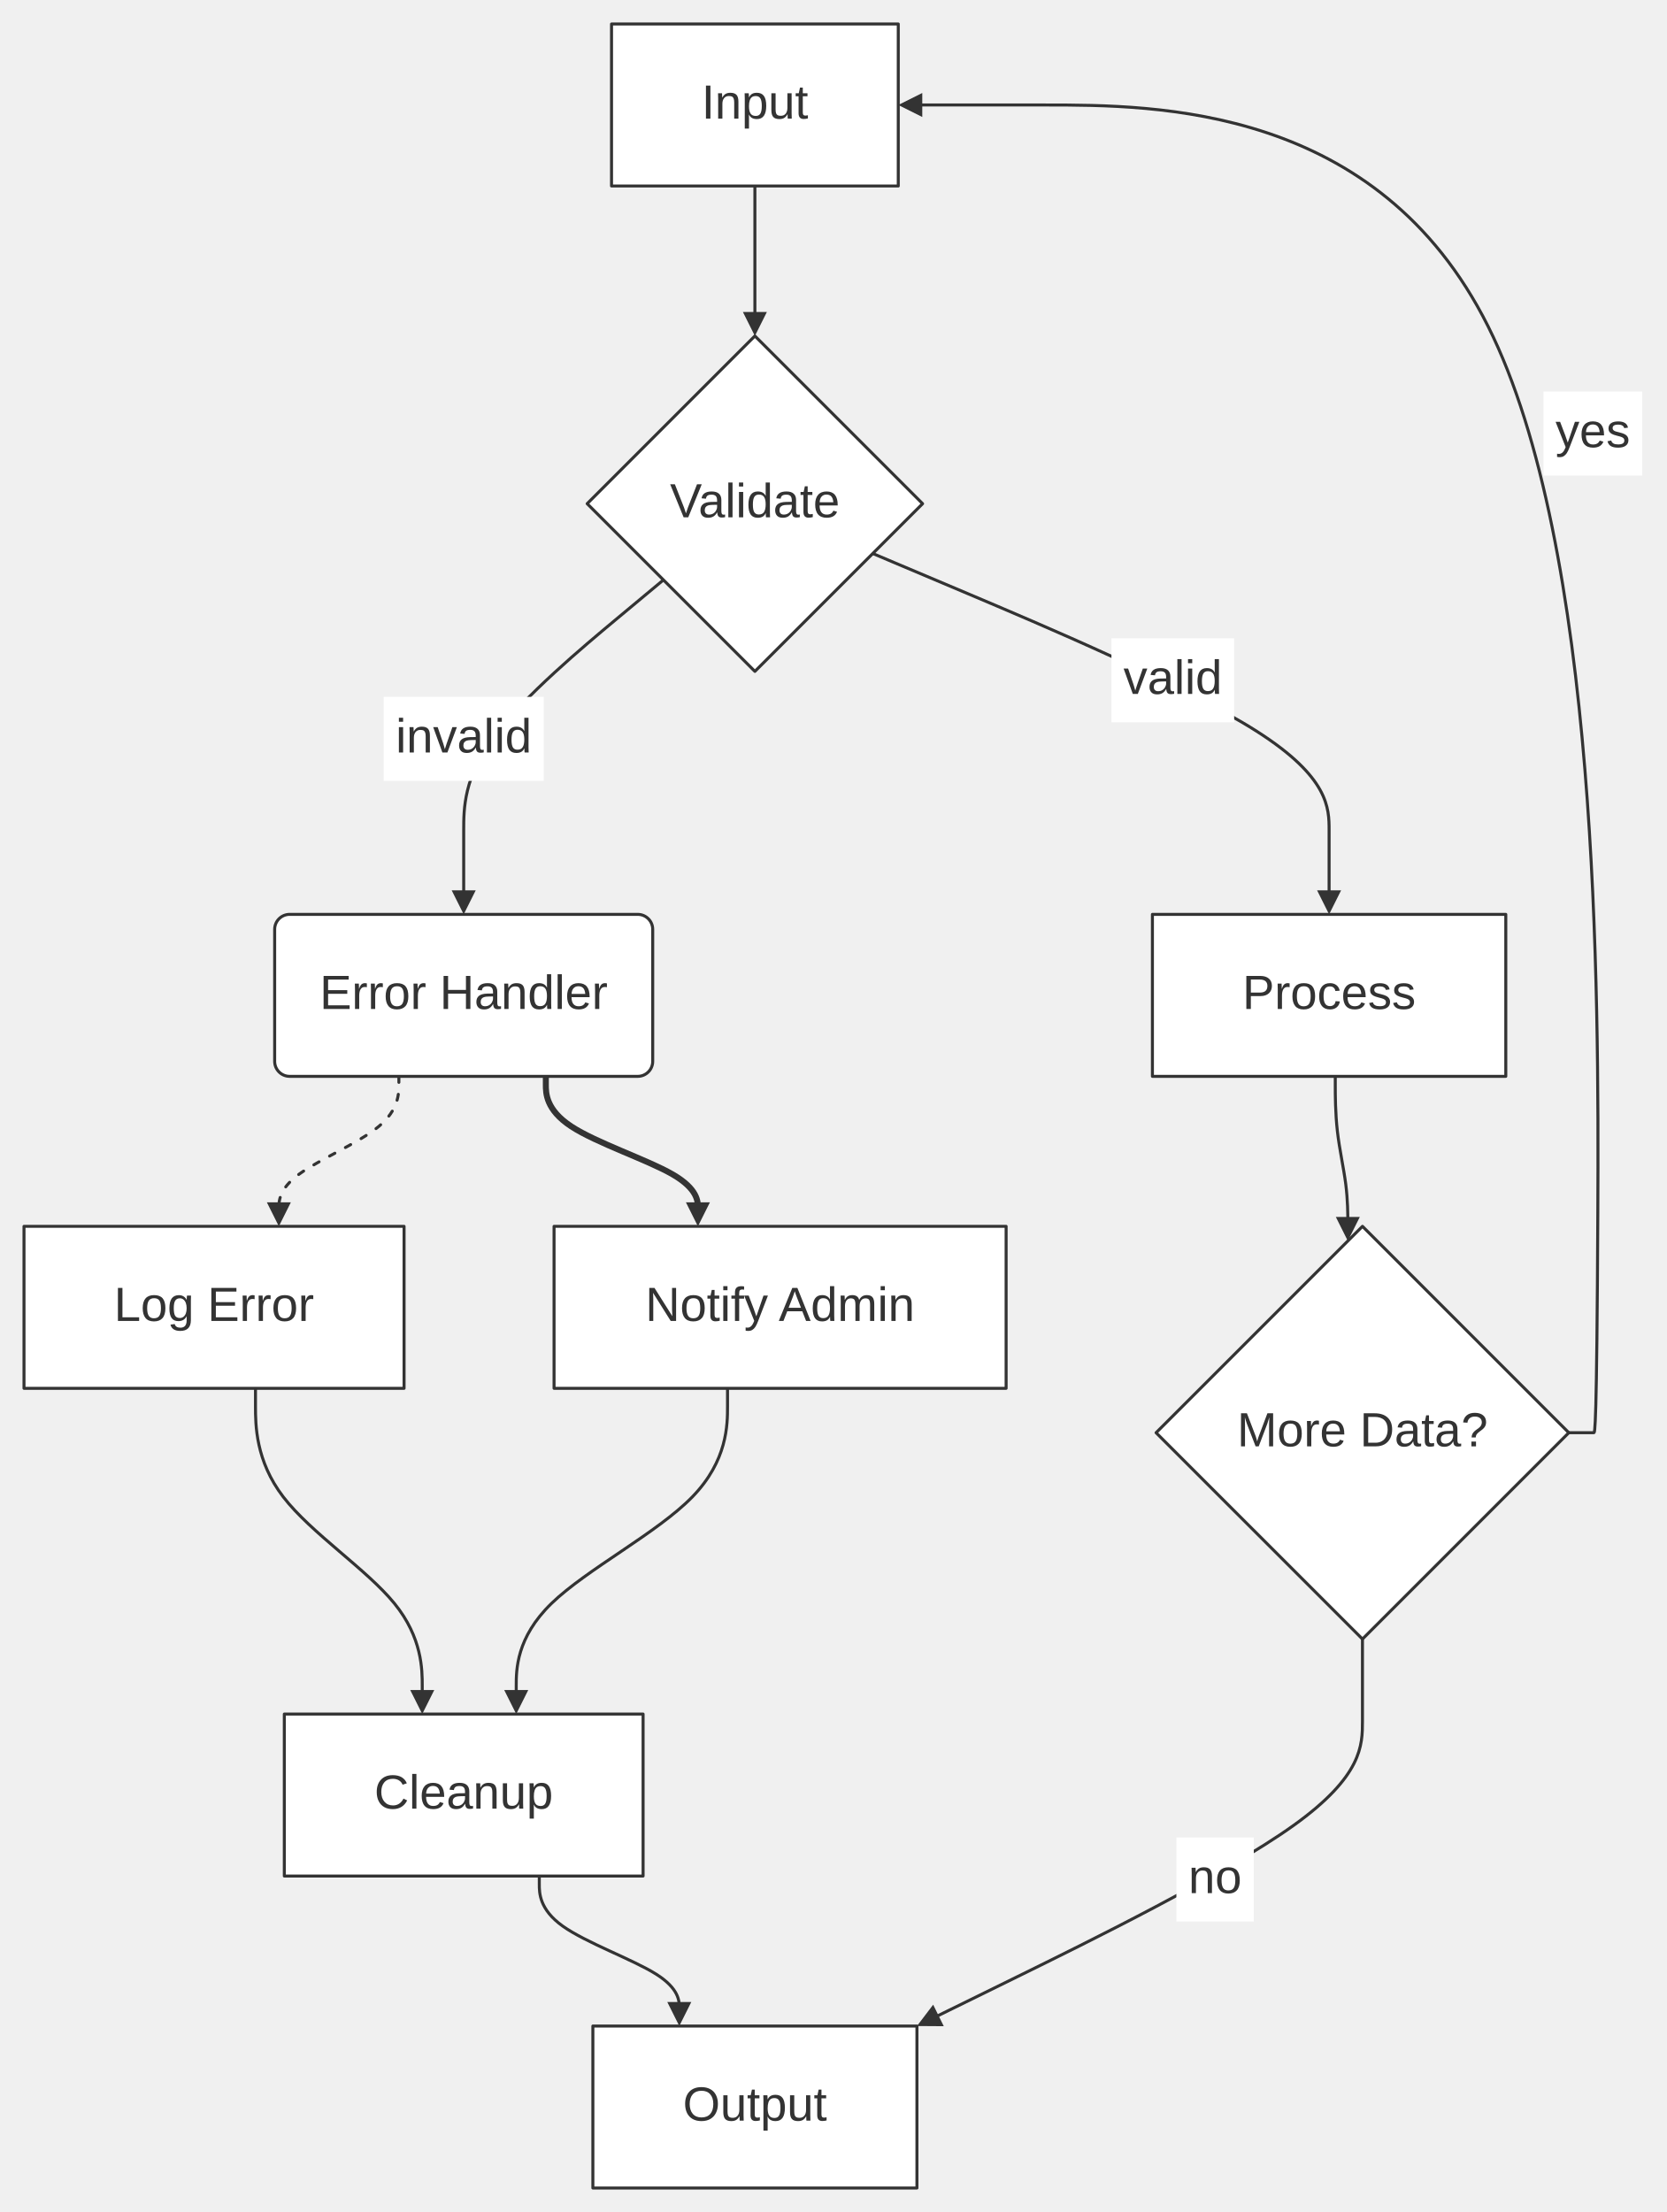
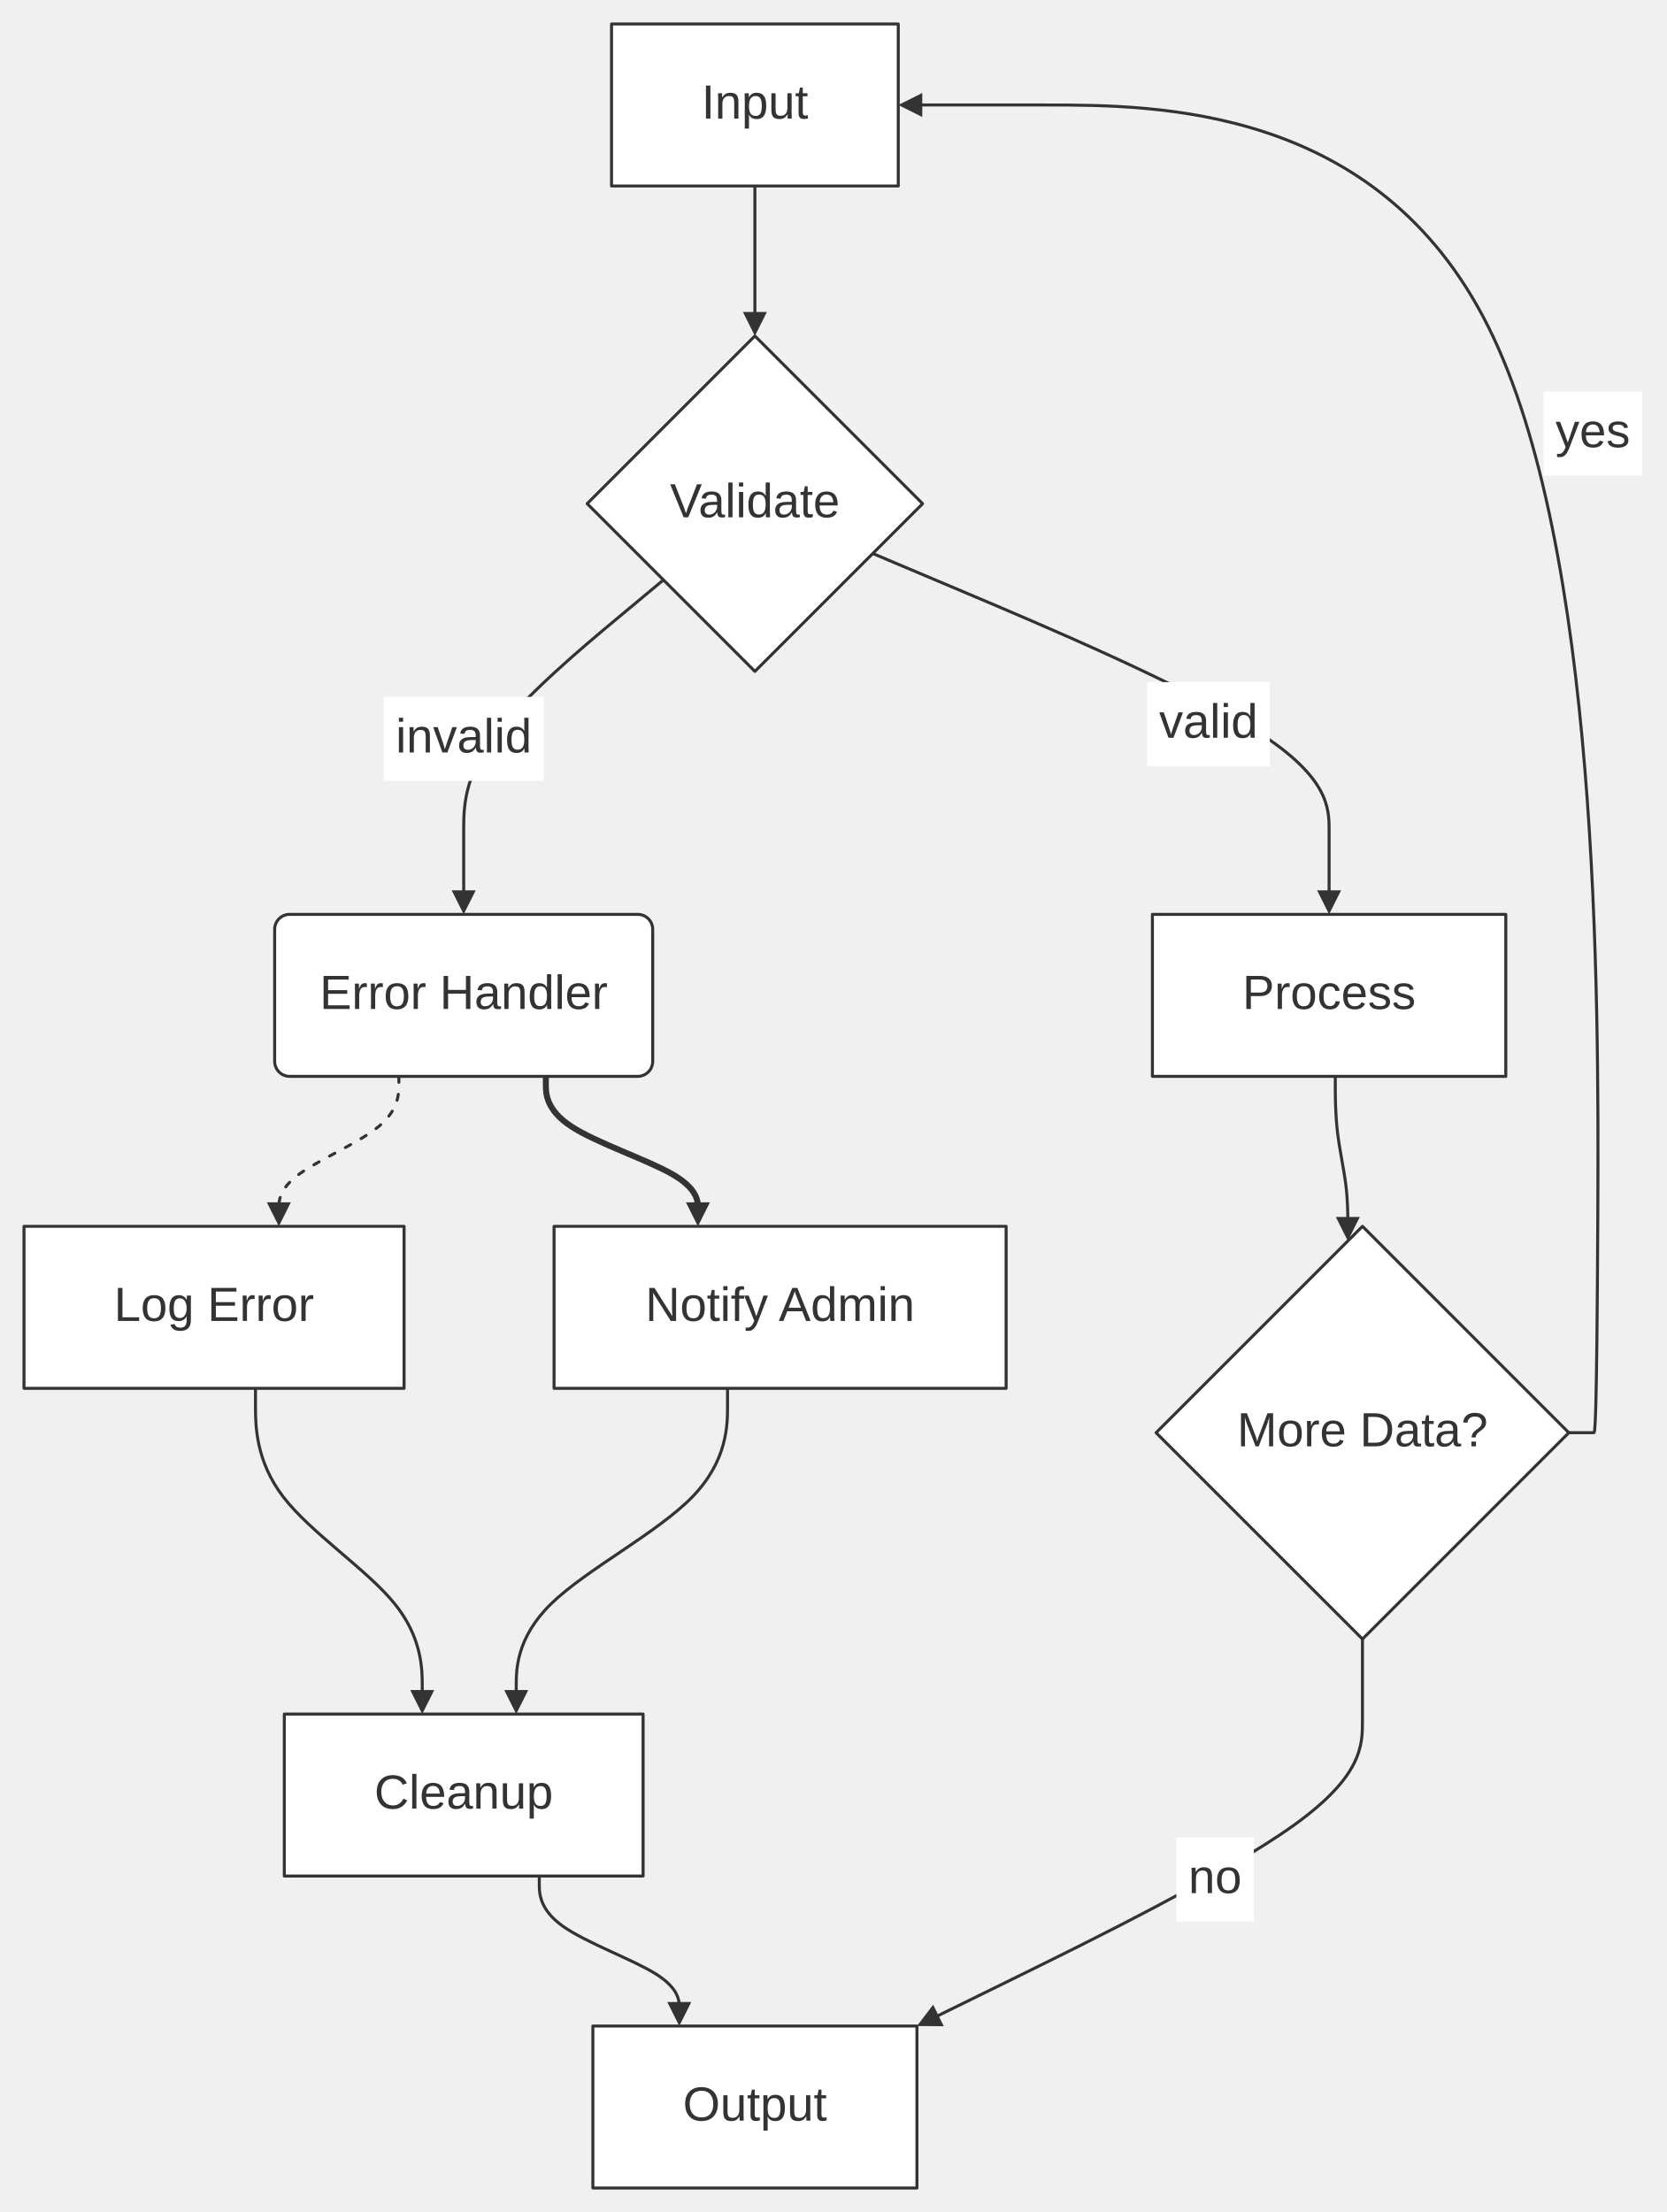
<svg xmlns="http://www.w3.org/2000/svg" width="100%" viewBox="0 0 555.43 737.41" style="max-width: 555.43px; background-color: transparent;" font-family="&quot;trebuchet ms&quot;, verdana, arial, sans-serif" font-size="16.00">
  <defs>
    <marker id="arrowhead" viewBox="0 0 10.00 10.00" refX="5.00" refY="5.00" markerWidth="8.00" markerHeight="8.00" orient="auto-start-reverse" markerUnits="userSpaceOnUse">
      <path d="M 0 0 L 10.00 5.00 L 0 10.00 z" fill="#333" />
    </marker>
  </defs>
  <g transform="translate(0.00,0.00)">
    <g class="edgePaths">
      <path d="M251.65,62.00 L251.65,64.78 C251.65,67.56 251.65,73.11 251.65,78.67 C251.65,84.22 251.65,89.78 251.65,94.67 C251.65,99.56 251.65,103.78 251.65,105.89 L251.65,108.00" stroke="#333" stroke-width="1.00" fill="none" stroke-linecap="round" stroke-linejoin="round" marker-end="url(#arrowhead)" />
      <path d="M290.95,184.52 L298.32,187.64 L322.45,197.83 C346.57,208.03 394.82,228.43 418.95,243.79 C443.07,259.15 443.07,269.49 443.07,276.82 C443.07,284.15 443.07,288.49 443.07,290.65 L443.07,292.82 L443.07,300.82" stroke="#333" stroke-width="1.00" fill="none" stroke-linecap="round" stroke-linejoin="round" marker-end="url(#arrowhead)" />
      <path d="M221.16,193.33 L215.01,198.45 L204.94,206.84 C194.87,215.24 174.72,232.03 164.65,245.59 C154.58,259.15 154.58,269.49 154.58,276.82 C154.58,284.15 154.58,288.49 154.58,290.65 L154.58,292.82 L154.58,300.82" stroke="#333" stroke-width="1.00" fill="none" stroke-linecap="round" stroke-linejoin="round" marker-end="url(#arrowhead)" />
      <path d="M445.13,358.82 L445.13,361.87 C445.13,364.92 445.13,371.01 445.83,377.11 C446.53,383.21 447.92,389.31 448.62,394.74 C449.31,400.17 449.31,404.93 449.31,407.31 L449.31,409.69" stroke="#333" stroke-width="1.00" fill="none" stroke-linecap="round" stroke-linejoin="round" marker-end="url(#arrowhead)" />
      <path d="M522.98,477.62 L530.98,477.62 L531.32,477.62 C531.65,477.62 532.32,477.62 532.65,403.85 C532.98,330.08 532.98,182.54 496.06,108.77 C459.14,35.00 385.29,35.00 348.37,35.00 L311.45,35.00 L303.45,35.00" stroke="#333" stroke-width="1.00" fill="none" stroke-linecap="round" stroke-linejoin="round" marker-end="url(#arrowhead)" />
      <path d="M132.97,358.82 L132.97,361.60 C132.97,364.38 132.97,369.93 126.30,375.49 C119.63,381.04 106.29,386.60 99.63,391.49 C92.96,396.38 92.96,400.60 92.96,402.71 L92.96,404.82" stroke="#333" stroke-width="1.00" fill="none" stroke-linecap="round" stroke-linejoin="round" stroke-dasharray="2.00,4.00" marker-end="url(#arrowhead)" />
      <path d="M181.96,358.82 L181.96,361.60 C181.96,364.38 181.96,369.93 190.41,375.49 C198.86,381.04 215.76,386.60 224.21,391.49 C232.66,396.38 232.66,400.60 232.66,402.71 L232.66,404.82" stroke="#333" stroke-width="2.00" fill="none" stroke-linecap="round" stroke-linejoin="round" marker-end="url(#arrowhead)" />
      <path d="M85.17,462.82 L85.17,468.85 C85.17,474.89 85.17,486.95 94.43,499.02 C103.70,511.08 122.23,523.15 131.49,534.55 C140.76,545.95 140.76,556.68 140.76,562.05 L140.76,567.41" stroke="#333" stroke-width="1.00" fill="none" stroke-linecap="round" stroke-linejoin="round" marker-end="url(#arrowhead)" />
      <path d="M242.53,462.82 L242.53,468.85 C242.53,474.89 242.53,486.95 230.79,499.02 C219.05,511.08 195.57,523.15 183.83,534.55 C172.09,545.95 172.09,556.68 172.09,562.05 L172.09,567.41" stroke="#333" stroke-width="1.00" fill="none" stroke-linecap="round" stroke-linejoin="round" marker-end="url(#arrowhead)" />
      <path d="M179.78,625.41 L179.78,628.19 C179.78,630.97 179.78,636.53 187.56,642.08 C195.34,647.64 210.89,653.19 218.67,658.08 C226.45,662.97 226.45,667.19 226.45,669.30 L226.45,671.41" stroke="#333" stroke-width="1.00" fill="none" stroke-linecap="round" stroke-linejoin="round" marker-end="url(#arrowhead)" />
      <path d="M454.19,546.41 L454.19,554.41 L454.19,557.25 C454.19,560.08 454.19,565.75 454.19,573.75 C454.19,581.75 454.19,592.08 431.23,608.53 C408.27,624.98 362.35,647.55 339.40,658.84 L316.44,670.12 L309.26,673.65" stroke="#333" stroke-width="1.00" fill="none" stroke-linecap="round" stroke-linejoin="round" marker-end="url(#arrowhead)" />
    </g>
    <g class="nodes">
      <g class="node default" id="A" data-id="A" data-look="classic">
        <rect x="203.86" y="8.00" width="95.59" height="54.00" fill="white" stroke="#333" stroke-width="1.00" stroke-linejoin="round" />
        <text x="251.65" y="35.00" text-anchor="middle" dominant-baseline="middle" fill="#333">Input</text>
      </g>
      <g class="node default" id="B" data-id="B" data-look="classic">
        <polygon points="251.65,112.00 307.56,167.91 251.65,223.82 195.74,167.91" fill="white" stroke="#333" stroke-width="1.00" stroke-linejoin="round" />
        <text x="251.65" y="167.91" text-anchor="middle" dominant-baseline="middle" fill="#333">Validate</text>
      </g>
      <g class="node default" id="C" data-id="C" data-look="classic">
        <rect x="384.17" y="304.82" width="117.80" height="54.00" fill="white" stroke="#333" stroke-width="1.00" stroke-linejoin="round" />
        <text x="443.07" y="331.82" text-anchor="middle" dominant-baseline="middle" fill="#333">Process</text>
      </g>
      <g class="node default" id="D" data-id="D" data-look="classic">
        <rect x="91.56" y="304.82" width="126.03" height="54.00" rx="5.00" ry="5.00" fill="white" stroke="#333" stroke-width="1.00" stroke-linejoin="round" />
        <text x="154.58" y="331.82" text-anchor="middle" dominant-baseline="middle" fill="#333">Error Handler</text>
      </g>
      <g class="node default" id="E" data-id="E" data-look="classic">
        <polygon points="454.19,408.82 522.98,477.62 454.19,546.41 385.39,477.62" fill="white" stroke="#333" stroke-width="1.00" stroke-linejoin="round" />
        <text x="454.19" y="477.62" text-anchor="middle" dominant-baseline="middle" fill="#333">More Data?</text>
      </g>
      <g class="node default" id="F" data-id="F" data-look="classic">
        <rect x="197.64" y="675.41" width="108.03" height="54.00" fill="white" stroke="#333" stroke-width="1.00" stroke-linejoin="round" />
        <text x="251.65" y="702.41" text-anchor="middle" dominant-baseline="middle" fill="#333">Output</text>
      </g>
      <g class="node default" id="G" data-id="G" data-look="classic">
        <rect x="8.00" y="408.82" width="126.70" height="54.00" fill="white" stroke="#333" stroke-width="1.00" stroke-linejoin="round" />
        <text x="71.35" y="435.82" text-anchor="middle" dominant-baseline="middle" fill="#333">Log Error</text>
      </g>
      <g class="node default" id="H" data-id="H" data-look="classic">
        <rect x="184.70" y="408.82" width="150.70" height="54.00" fill="white" stroke="#333" stroke-width="1.00" stroke-linejoin="round" />
        <text x="260.04" y="435.82" text-anchor="middle" dominant-baseline="middle" fill="#333">Notify Admin</text>
      </g>
      <g class="node default" id="I" data-id="I" data-look="classic">
        <rect x="94.78" y="571.41" width="119.60" height="54.00" fill="white" stroke="#333" stroke-width="1.00" stroke-linejoin="round" />
        <text x="154.58" y="598.41" text-anchor="middle" dominant-baseline="middle" fill="#333">Cleanup</text>
      </g>
    </g>
    <g class="edgeLabels">
-       <rect x="370.51" y="212.79" width="40.91" height="28.00" fill="white" />
-       <text x="390.96" y="226.79" text-anchor="middle" dominant-baseline="middle" fill="#333">valid</text>
+       <rect x="382.40" y="227.40" width="40.91" height="28.00" fill="white" />
+       <text x="402.85" y="241.40" text-anchor="middle" dominant-baseline="middle" fill="#333">valid</text>
      <rect x="127.90" y="232.32" width="53.36" height="28.00" fill="white" />
      <text x="154.58" y="246.32" text-anchor="middle" dominant-baseline="middle" fill="#333">invalid</text>
      <rect x="514.54" y="130.54" width="32.90" height="28.00" fill="white" />
      <text x="530.98" y="144.54" text-anchor="middle" dominant-baseline="middle" fill="#333">yes</text>
      <rect x="392.16" y="612.56" width="25.80" height="28.00" fill="white" />
      <text x="405.06" y="626.56" text-anchor="middle" dominant-baseline="middle" fill="#333">no</text>
    </g>
  </g>
</svg>
